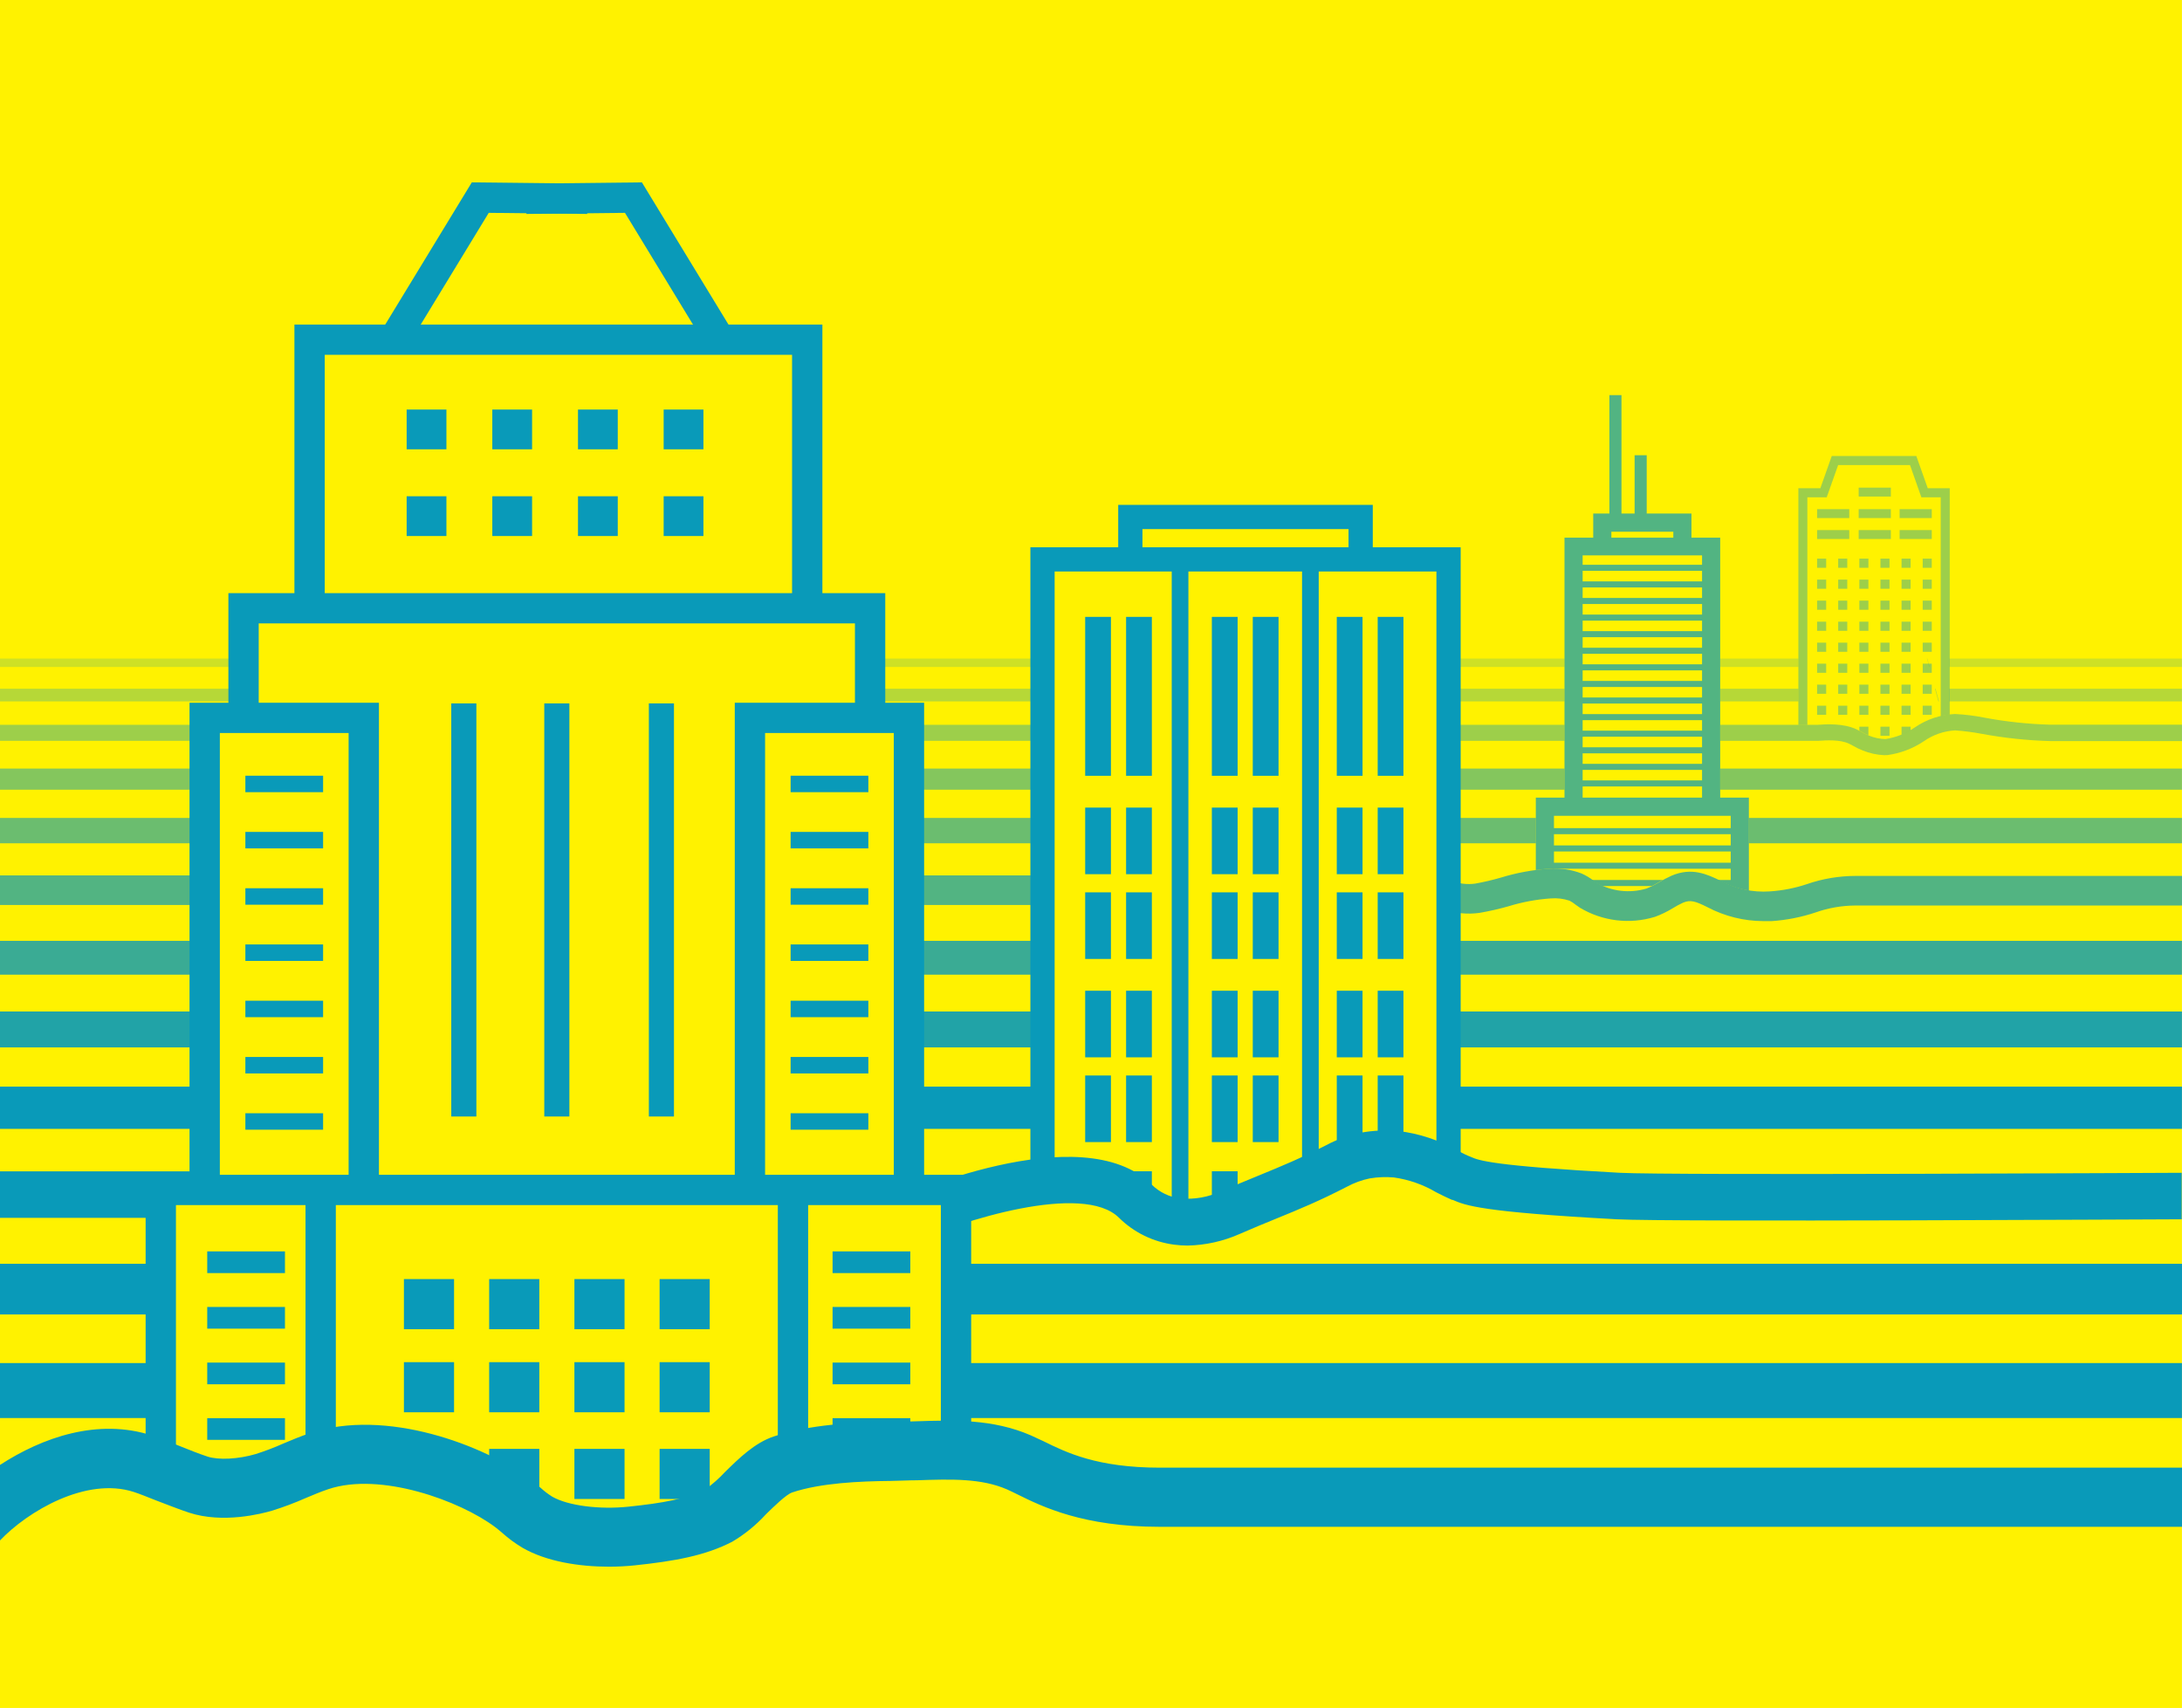
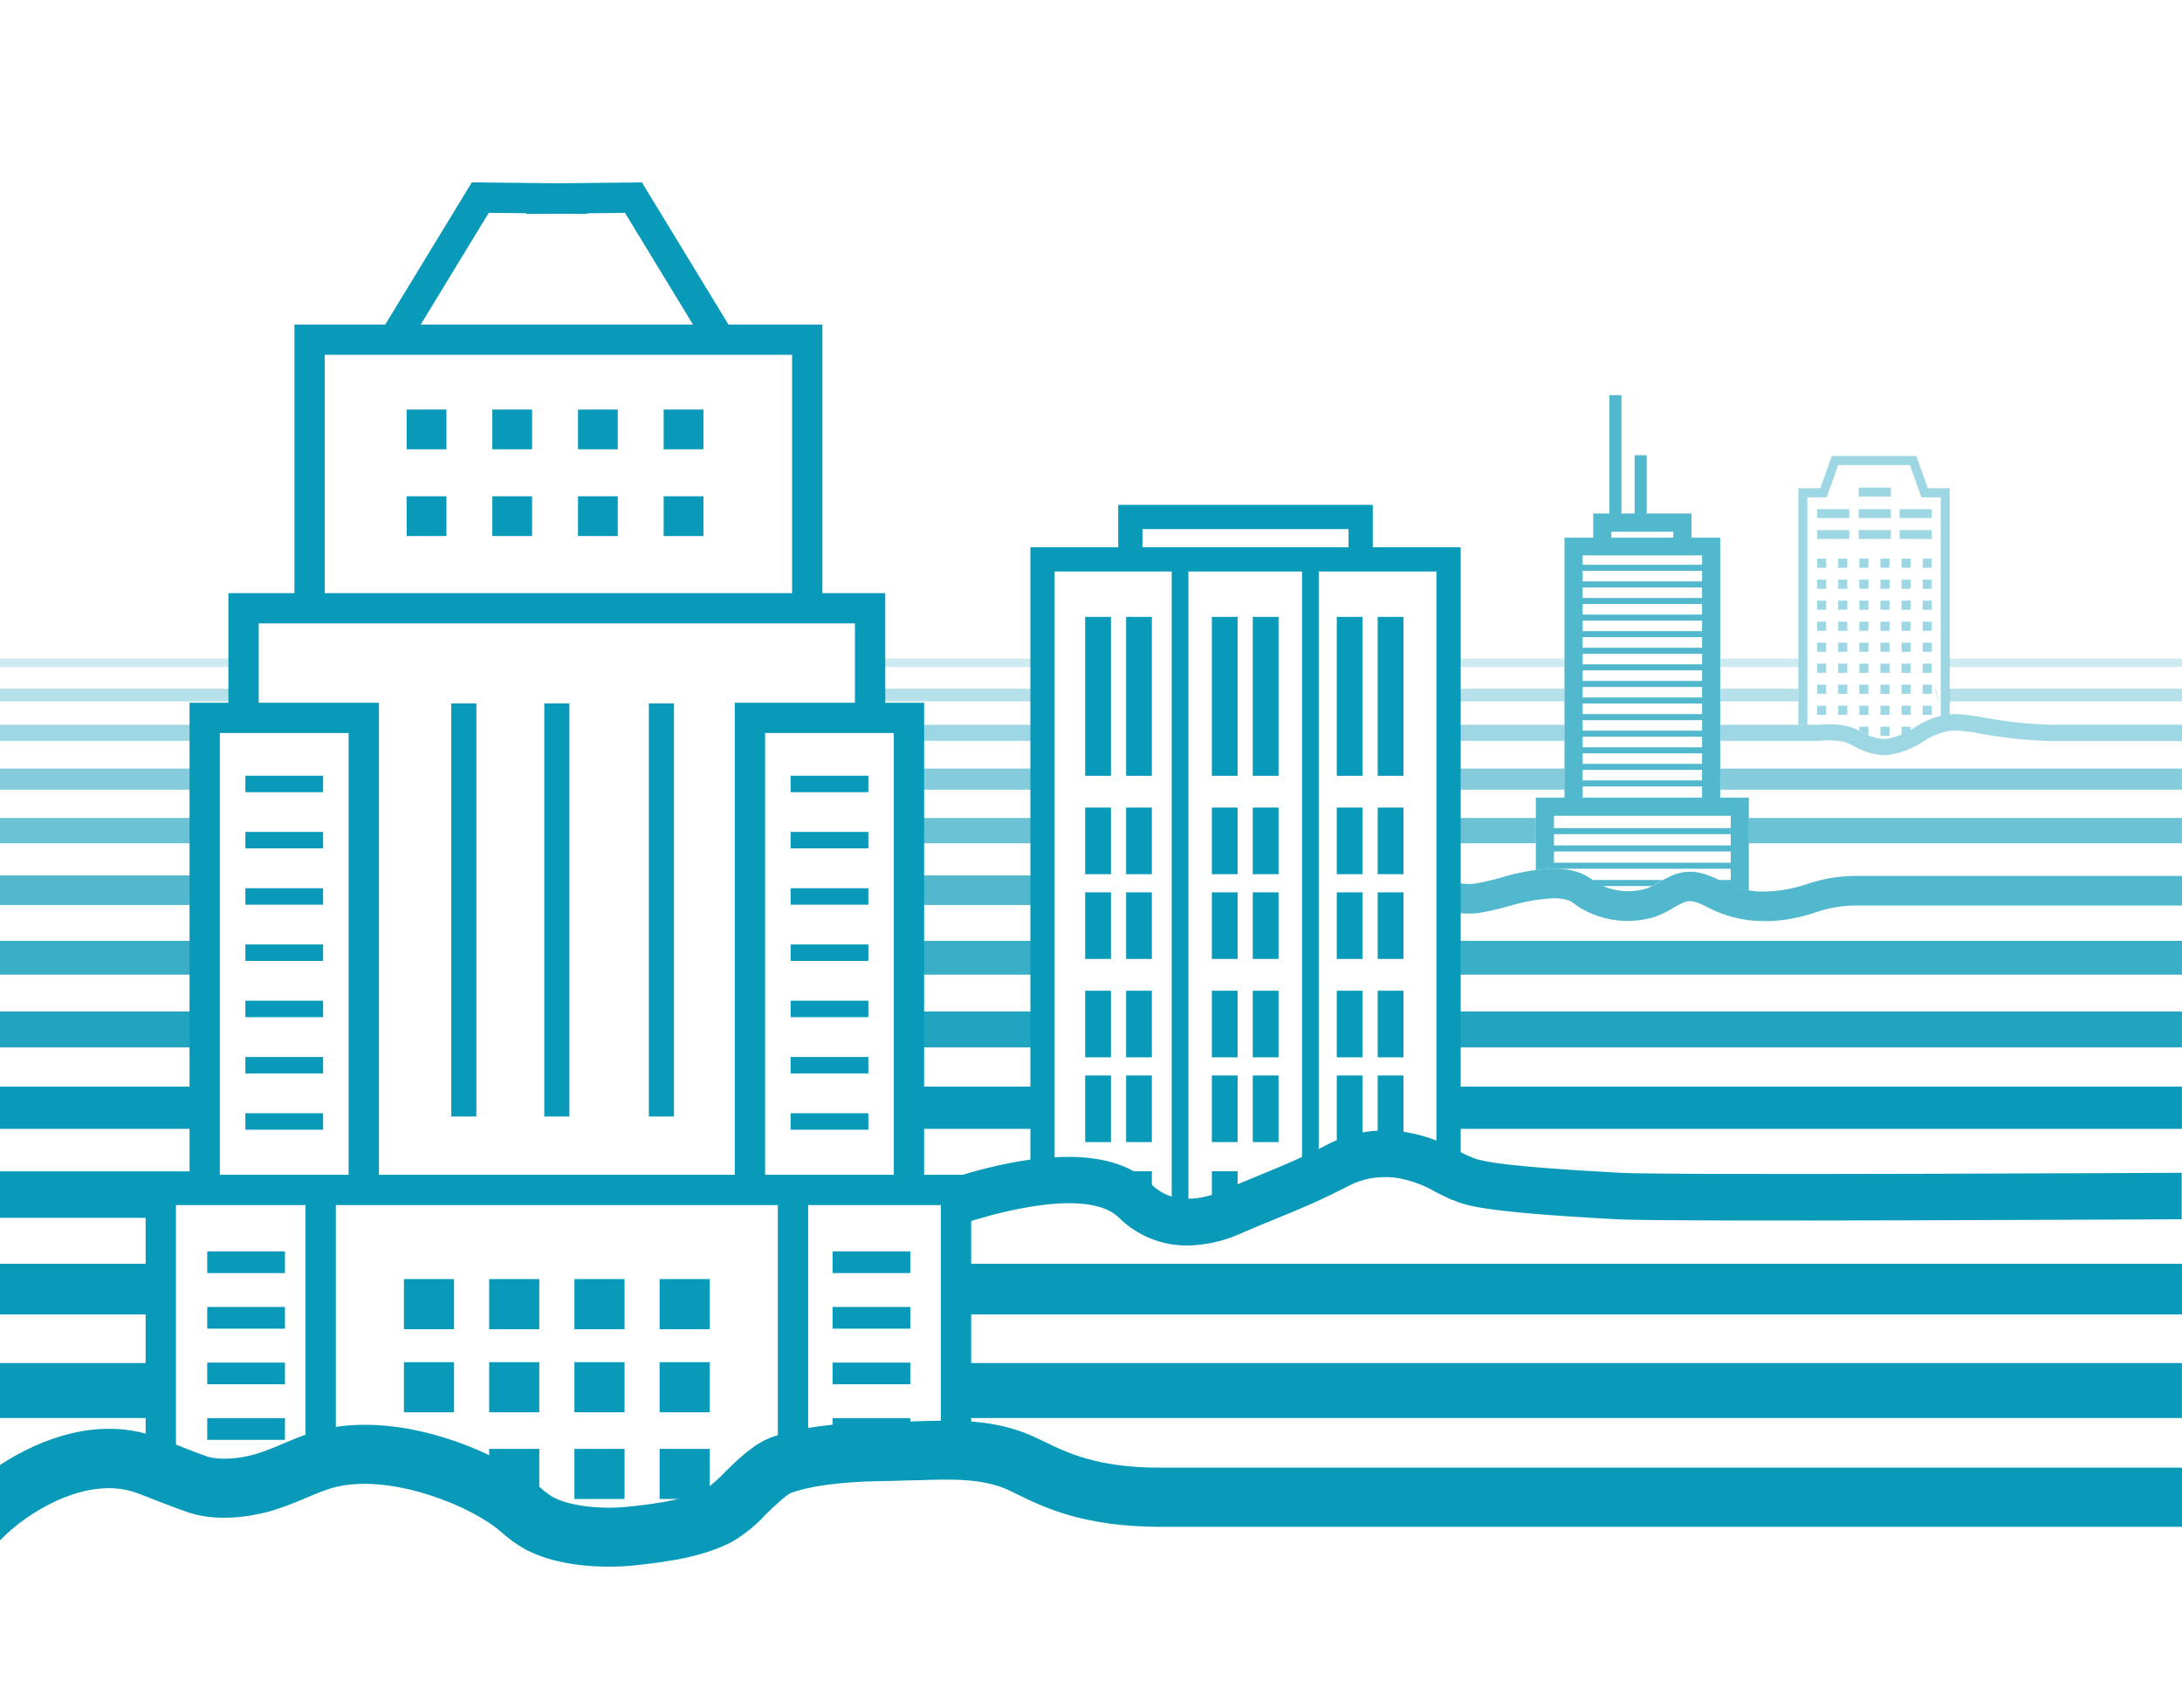
<svg xmlns="http://www.w3.org/2000/svg" width="511" height="400" viewBox="0 0 511 400">
  <g fill-rule="nonzero" fill="none">
-     <path fill="#FFF200" d="M0 0h510.986v400H0V0" />
+     <path fill="#FFF" d="M0 0h510.986v400H0V0" />
    <path fill="#099AB9" opacity=".2" d="M0 154.23h510.986v1.973H0z" />
    <path fill="#099AB9" opacity=".3" d="M0 161.299h510.986v2.967H0z" />
    <path fill="#099AB9" opacity=".5" d="M0 179.993h510.986v4.954H0z" />
    <path fill="#099AB9" opacity=".6" d="M0 191.562h510.986v5.933H0z" />
    <path fill="#099AB9" opacity=".7" d="M0 205.018h241.575v6.927H0z" />
    <path fill="#099AB9" opacity=".8" d="M0 220.348h510.986v7.92H0z" />
    <path fill="#099AB9" opacity=".9" d="M0 236.885h510.986v8.417H0z" />
    <path fill="#099AB9" d="M0 254.486h510.986v9.894H0zM0 274.329h153.598v10.887H0zM0 319.227h510.986v12.874H0z" />
    <g>
-       <path fill="#FFF200" d="M426.277 115.322h-5.123V174l35.368-.07-17.69-66.273h-9.712z" />
-       <path fill="#FFF200" d="M451.385 115.237l-2.829-7.58h-9.725l17.691 65.649v-58.07z" />
+       <path fill="#FFF" d="M426.277 115.322h-5.123V174l35.368-.07-17.69-66.273h-9.712z" />
+       <path fill="#FFF" d="M451.385 115.237l-2.829-7.58h-9.725l17.691 65.649v-58.07z" />
      <g opacity=".4" fill="#099AB9">
        <path d="M423.265 173.306h-2.11v-58.962h5.15l2.674-7.55h19.802l2.675 7.55h5.15v54.882h-2.11v-52.757h-4.532l-2.66-7.55H430.47l-2.674 7.55h-4.532z" />
        <path d="M425.545 119.246h7.53v2.083h-7.53zM435.284 119.246h7.53v2.083h-7.53zM435.284 114.203h7.53v2.083h-7.53zM444.869 119.246h7.53v2.083h-7.53zM425.545 124.148h7.53v2.083h-7.53zM425.545 130.834h2.125v2.139h-2.125zM430.485 130.834h2.125v2.139h-2.125zM435.439 130.834h2.125v2.139h-2.125zM440.379 130.834h2.125v2.139h-2.125zM445.319 130.834h2.125v2.139h-2.125zM450.273 130.834h2.125v2.139h-2.125zM425.545 135.75h2.125v2.139h-2.125zM430.485 135.75h2.125v2.139h-2.125zM435.439 135.75h2.125v2.139h-2.125zM440.379 135.75h2.125v2.139h-2.125zM445.319 135.75h2.125v2.139h-2.125zM450.273 135.75h2.125v2.139h-2.125zM425.545 140.666h2.125v2.139h-2.125zM430.485 140.666h2.125v2.139h-2.125zM435.439 140.666h2.125v2.139h-2.125zM440.379 140.666h2.125v2.139h-2.125zM445.319 140.666h2.125v2.139h-2.125zM450.273 140.666h2.125v2.139h-2.125zM425.545 145.596h2.125v2.139h-2.125zM430.485 145.596h2.125v2.139h-2.125zM435.439 145.596h2.125v2.139h-2.125zM440.379 145.596h2.125v2.139h-2.125zM445.319 145.596h2.125v2.139h-2.125zM450.273 145.596h2.125v2.139h-2.125zM425.545 150.512h2.125v2.139h-2.125zM430.485 150.512h2.125v2.139h-2.125zM435.439 150.512h2.125v2.139h-2.125zM440.379 150.512h2.125v2.139h-2.125zM445.319 150.512h2.125v2.139h-2.125zM450.273 150.512h2.125v2.139h-2.125zM425.545 155.428h2.125v2.139h-2.125zM430.485 155.428h2.125v2.139h-2.125zM435.439 155.428h2.125v2.139h-2.125zM440.379 155.428h2.125v2.139h-2.125zM445.319 155.428h2.125v2.139h-2.125zM450.273 155.428h2.125v2.139h-2.125zM425.545 160.343h2.125v2.139h-2.125zM430.485 160.343h2.125v2.139h-2.125zM435.439 160.343h2.125v2.139h-2.125zM440.379 160.343h2.125v2.139h-2.125zM445.319 160.343h2.125v2.139h-2.125zM450.273 160.343h2.125v2.139h-2.125zM425.545 165.273h2.125v2.139h-2.125zM430.485 165.273h2.125v2.139h-2.125zM435.439 165.273h2.125v2.139h-2.125zM440.379 165.273h2.125v2.139h-2.125zM445.319 165.273h2.125v2.139h-2.125zM450.273 165.273h2.125v2.139h-2.125zM430.485 170.189h2.125v2.139h-2.125zM435.439 170.189h2.125v2.139h-2.125zM440.379 170.189h2.125v2.139h-2.125zM445.319 170.189h2.125v2.139h-2.125zM435.284 124.148h7.53v2.083h-7.53zM444.869 124.148h7.53v2.083h-7.53z" />
      </g>
    </g>
    <g>
-       <path d="M480.17 173.531a103.812 103.812 0 0 1-16.111-1.705 53.673 53.673 0 0 0-6.16-.797 14.035 14.035 0 0 0-7.396 2.571 20.368 20.368 0 0 1-8.516 3.217 7.18 7.18 0 0 1-.795 0c-1.7-.08-3.371-.448-4.94-1.086a15.665 15.665 0 0 1-2.228-1.072l-.966-.509c-2.115-1.045-5.521-.811-7.097-.701h-13.144v-3.699h12.874c1.988-.138 6.132-.413 9.227 1.1.383.193.766.399 1.135.605.532.31 1.087.581 1.661.811 1.23.515 2.55.795 3.89.825a16.53 16.53 0 0 0 6.912-2.75 18.003 18.003 0 0 1 9.354-3.121c2.32.11 4.626.394 6.899.852a99.083 99.083 0 0 0 15.457 1.65" fill="#FFF200" />
+       <path d="M480.17 173.531a103.812 103.812 0 0 1-16.111-1.705 53.673 53.673 0 0 0-6.16-.797 14.035 14.035 0 0 0-7.396 2.571 20.368 20.368 0 0 1-8.516 3.217 7.18 7.18 0 0 1-.795 0c-1.7-.08-3.371-.448-4.94-1.086a15.665 15.665 0 0 1-2.228-1.072l-.966-.509c-2.115-1.045-5.521-.811-7.097-.701h-13.144v-3.699h12.874c1.988-.138 6.132-.413 9.227 1.1.383.193.766.399 1.135.605.532.31 1.087.581 1.661.811 1.23.515 2.55.795 3.89.825a16.53 16.53 0 0 0 6.912-2.75 18.003 18.003 0 0 1 9.354-3.121c2.32.11 4.626.394 6.899.852a99.083 99.083 0 0 0 15.457 1.65" fill="#FFF" />
      <path d="M441.206 176.859c-1.7-.081-3.371-.449-4.94-1.087a15.521 15.521 0 0 1-2.228-1.072l-.966-.509c-2.114-1.045-5.521-.811-7.097-.701H0v-3.74H425.635c1.987-.138 6.132-.413 9.226 1.1.383.193.767.399 1.136.605.531.31 1.087.581 1.66.811 1.23.515 2.55.795 3.89.825a16.53 16.53 0 0 0 6.912-2.75 18.003 18.003 0 0 1 9.354-3.121c2.32.11 4.626.394 6.899.852a99.083 99.083 0 0 0 15.458 1.65H511v3.837h-30.83a103.812 103.812 0 0 1-16.111-1.705 53.673 53.673 0 0 0-6.16-.798 14.035 14.035 0 0 0-7.396 2.571 20.368 20.368 0 0 1-8.516 3.218 7.18 7.18 0 0 1-.781.014z" fill="#099AB9" opacity=".4" />
    </g>
    <g>
-       <path fill="#FFF200" d="M363.922 213.009h-4.25V189.67h49.895v22.94h-4.25z" />
-       <path fill="#FFF200" d="M366.387 191.886v-64.843h36.465v63.636z" />
+       <path fill="#FFF" d="M363.922 213.009h-4.25V189.67h49.895v22.94h-4.25z" />
+       <path fill="#FFF" d="M366.387 191.886v-64.843h36.465v63.636z" />
      <g opacity=".7" fill="#099AB9">
        <path d="M363.922 210.14h-4.25V186.8h49.895v22.926h-4.25v-18.664h-41.395z" />
        <path d="M370.637 189.017h-4.25V125.92h36.465v61.918h-4.25v-57.77h-27.965z" />
        <path d="M377.366 127.767h-4.25v-7.5h23.007v7.4h-4.25v-3.139h-14.507zM368.852 132.27h31.705v1.42h-31.705zM368.852 136.162h31.705v1.42h-31.705zM368.852 140.04h31.705v1.42h-31.705zM368.852 143.932h31.705v1.42h-31.705zM368.852 147.81h31.705v1.42h-31.705zM368.852 151.702h31.705v1.42h-31.705zM368.852 155.58h31.705V157h-31.705zM368.852 159.472h31.705v1.42h-31.705zM368.852 163.349h31.705v1.42h-31.705zM368.852 167.241h31.705v1.42h-31.705zM368.852 171.119h31.705v1.42h-31.705zM368.342 175.011h31.705v1.42h-31.705zM368.342 178.889h31.705v1.42h-31.705zM368.342 182.767h31.705v1.42h-31.705zM362.959 193.946h43.676v1.42h-43.676zM362.959 197.994h43.676v1.42h-43.676zM362.959 202.043h43.676v1.42h-43.676zM362.959 206.091h43.676v1.42h-43.676z" />
        <path d="M376.899 92.54h2.833v30.44h-2.833zM382.806 106.616h2.833v16.349h-2.833z" />
      </g>
-       <path d="M412.924 215.722a28.273 28.273 0 0 1-13.047-3.253c-2.834-1.42-3.995-1.79-5.752-1.051-.798.37-1.574.788-2.323 1.25a22.924 22.924 0 0 1-4.25 2.06 21.766 21.766 0 0 1-17.539-2.131 27.204 27.204 0 0 1-1.034-.739 8.172 8.172 0 0 0-1.416-.938 11.135 11.135 0 0 0-4.42-.525 43.91 43.91 0 0 0-9.846 1.832 65.33 65.33 0 0 1-6.786 1.549c-2.83.4-5.713.122-8.415-.81a19.686 19.686 0 0 0-5.964-.994h-23.829v-6.904h23.843c2.664.019 5.31.44 7.848 1.25 1.744.656 3.622.87 5.468.625a59.48 59.48 0 0 0 6.064-1.42 49.168 49.168 0 0 1 11.404-2.074 17.453 17.453 0 0 1 7.423 1.108 14.16 14.16 0 0 1 2.763 1.69l.765.54a14.981 14.981 0 0 0 11.531 1.335 17.391 17.391 0 0 0 2.905-1.42 27.712 27.712 0 0 1 3.102-1.634c4.69-1.988 8.231-.327 11.333 1.15a21.203 21.203 0 0 0 11.66 2.543 34.189 34.189 0 0 0 8.755-1.704 34.964 34.964 0 0 1 11.333-1.918h67.887v6.932H434.5c-3.17.016-6.317.564-9.308 1.62a41.058 41.058 0 0 1-10.256 2.03c-.718.01-1.389.01-2.012 0z" fill="#FFF200" />
+       <path d="M412.924 215.722a28.273 28.273 0 0 1-13.047-3.253c-2.834-1.42-3.995-1.79-5.752-1.051-.798.37-1.574.788-2.323 1.25a22.924 22.924 0 0 1-4.25 2.06 21.766 21.766 0 0 1-17.539-2.131 27.204 27.204 0 0 1-1.034-.739 8.172 8.172 0 0 0-1.416-.938 11.135 11.135 0 0 0-4.42-.525 43.91 43.91 0 0 0-9.846 1.832 65.33 65.33 0 0 1-6.786 1.549c-2.83.4-5.713.122-8.415-.81a19.686 19.686 0 0 0-5.964-.994h-23.829v-6.904h23.843c2.664.019 5.31.44 7.848 1.25 1.744.656 3.622.87 5.468.625a59.48 59.48 0 0 0 6.064-1.42 49.168 49.168 0 0 1 11.404-2.074 17.453 17.453 0 0 1 7.423 1.108 14.16 14.16 0 0 1 2.763 1.69l.765.54a14.981 14.981 0 0 0 11.531 1.335 17.391 17.391 0 0 0 2.905-1.42 27.712 27.712 0 0 1 3.102-1.634c4.69-1.988 8.231-.327 11.333 1.15a21.203 21.203 0 0 0 11.66 2.543 34.189 34.189 0 0 0 8.755-1.704 34.964 34.964 0 0 1 11.333-1.918h67.887v6.932H434.5c-3.17.016-6.317.564-9.308 1.62a41.058 41.058 0 0 1-10.256 2.03c-.718.01-1.389.01-2.012 0z" fill="#FFF" />
      <path d="M412.924 215.722a28.273 28.273 0 0 1-13.047-3.253c-2.834-1.42-3.995-1.79-5.752-1.051a22.42 22.42 0 0 0-2.323 1.25 22.853 22.853 0 0 1-4.25 2.06 21.766 21.766 0 0 1-17.539-2.131c-.354-.242-.694-.483-1.034-.725a8.101 8.101 0 0 0-1.416-.937 11.121 11.121 0 0 0-4.42-.526c-3.341.233-6.645.848-9.846 1.832a65.4 65.4 0 0 1-6.786 1.549c-2.83.4-5.713.122-8.415-.81a19.686 19.686 0 0 0-5.964-.994h-23.829v-6.918h23.843c2.664.019 5.31.44 7.848 1.25 1.744.656 3.622.87 5.468.625a59.366 59.366 0 0 0 6.064-1.42 49.196 49.196 0 0 1 11.418-2.074 17.453 17.453 0 0 1 7.423 1.108 14.23 14.23 0 0 1 2.834 1.69l.75.54a14.995 14.995 0 0 0 11.546 1.335 17.306 17.306 0 0 0 2.905-1.42 27.854 27.854 0 0 1 3.102-1.634c4.69-1.988 8.231-.327 11.333 1.15a21.203 21.203 0 0 0 11.66 2.543 34.189 34.189 0 0 0 8.67-1.704 34.978 34.978 0 0 1 11.333-1.918H511v6.932h-76.5a28.42 28.42 0 0 0-9.308 1.62 41.058 41.058 0 0 1-10.256 2.03c-.718.01-1.389.01-2.012 0z" fill="#099AB9" opacity=".7" />
    </g>
    <g>
      <path fill="#099AB9" d="M0 295.976h511v11.868H0z" />
-       <path fill="#FFF200" d="M244.244 131.881h94.748v143.535h-94.748z" />
+       <path fill="#FFF" d="M244.244 131.881h94.748v143.535h-94.748z" />
      <path fill="#099AB9" d="M246.983 272.552h-5.677V128.166h100.766v142.018h-5.678V133.838h-89.41z" />
      <path fill="#099AB9" d="M321.49 132.42h-5.678v-8.507h-48.26v8.365h-5.679v-14.037h59.617zM254.137 144.472h6.033v37.22h-6.033zM263.719 144.472h6.033v37.22h-6.033zM254.137 189.137h6.033v15.597h-6.033zM263.719 189.137h6.033v15.597h-6.033zM254.137 208.987h6.033v15.597h-6.033zM263.719 208.987h6.033v15.597h-6.033zM283.804 189.137h6.033v15.597h-6.033zM293.385 189.137h6.033v15.597h-6.033zM283.804 208.987h6.033v15.597h-6.033zM293.385 208.987h6.033v15.597h-6.033zM283.804 144.472h6.033v37.22h-6.033zM293.385 144.472h6.033v37.22h-6.033zM313.058 189.137h6.033v15.597h-6.033zM322.64 189.137h6.033v15.597h-6.033zM313.058 208.987h6.033v15.597h-6.033zM322.64 208.987h6.033v15.597h-6.033zM254.137 232.028h6.033v15.597h-6.033zM263.719 232.028h6.033v15.597h-6.033zM254.137 251.879h6.033v15.597h-6.033zM263.719 251.879h6.033v15.597h-6.033zM283.804 232.028h6.033v15.597h-6.033zM293.385 232.028h6.033v15.597h-6.033zM283.804 251.879h6.033v15.597h-6.033zM293.385 251.879h6.033v15.597h-6.033zM283.804 274.31h6.033v11.528h-6.033zM263.719 274.31h6.033v10.634h-6.033zM313.058 232.028h6.033v15.597h-6.033zM322.64 232.028h6.033v15.597h-6.033zM313.058 251.879h6.033v15.597h-6.033zM322.64 251.879h6.033v15.597h-6.033zM313.058 144.472h6.033v37.22h-6.033zM322.64 144.472h6.033v37.22h-6.033z" />
      <path fill="#099AB9" d="M274.407 129.23h3.903v154.566h-3.903zM304.925 129.23h3.903v146.754h-3.903z" />
      <path d="M278.112 291.708c-1.054 0-2.107-.071-3.151-.212a22.522 22.522 0 0 1-12.917-6.31c-8.418-8.337-37.005.638-48.744 6.026l-4.542-9.925c1.817-.823 44.528-20.12 60.95-3.857a11.545 11.545 0 0 0 6.729 3.247 18.754 18.754 0 0 0 9.652-1.744 615.637 615.637 0 0 1 8.73-3.644c5.35-2.198 9.58-3.928 15.77-7.09a29.83 29.83 0 0 1 8.247-2.949 32.91 32.91 0 0 1 8.516-.383 36.407 36.407 0 0 1 14.024 4.637c1.093.553 2.13 1.077 3.024 1.418l.17.07c1.66.724 4.755 2.057 34.734 3.673 11.81.638 130.433 0 131.625 0v10.89c-4.897 0-120.156.652-132.278 0-31.923-1.73-35.4-3.233-38.467-4.552h-.156c-1.22-.525-2.399-1.12-3.662-1.758a26.818 26.818 0 0 0-9.936-3.488 22.409 22.409 0 0 0-5.678.227 19.36 19.36 0 0 0-5.28 1.928c-6.6 3.403-11.242 5.303-16.622 7.5a337.351 337.351 0 0 0-8.517 3.574 31.668 31.668 0 0 1-12.221 2.722z" fill="#099AB9" />
    </g>
    <g>
-       <path fill="#FFF200" d="M36.335 358.016V278.54h13.957V167.842h7.81v-26.497h14.44V79.368h115.721v62.928h16.329v26.482h10.649V279.25h9.23v75.928" />
+       <path fill="#FFF" d="M36.335 358.016V278.54h13.957V167.842h7.81v-26.497h14.44V79.368h115.721v62.928h16.329v26.482h10.649V279.25h9.23v75.928" />
      <path fill="#099AB9" d="M41.205 345.811h-7.1v-70.677h193.333v67.853h-7.1V282.23H41.205z" />
      <path fill="#099AB9" d="M71.548 278.682h7.099v67.697h-7.099zM182.158 278.682h7.099v67.697h-7.099zM94.593 299.559h11.742v11.737H94.593zM114.557 299.559h11.742v11.737h-11.742zM134.52 299.559h11.742v11.737H134.52zM154.47 299.559h11.742v11.737H154.47zM95.232 95.916h9.314v9.31h-9.314zM115.295 95.916h9.314v9.31h-9.314zM135.358 95.916h9.314v9.31h-9.314zM155.421 95.916h9.314v9.31h-9.314zM95.232 116.225h9.314v9.31h-9.314zM115.295 116.225h9.314v9.31h-9.314zM135.358 116.225h9.314v9.31h-9.314zM155.421 116.225h9.314v9.31h-9.314zM94.593 319.016h11.742v11.737H94.593zM114.557 319.016h11.742v11.737h-11.742zM114.557 339.325h11.742v11.737h-11.742zM134.52 319.016h11.742v11.737H134.52zM154.47 319.016h11.742v11.737H154.47zM134.52 339.325h11.742v11.737H134.52zM154.47 339.325h11.742v11.737H154.47zM48.532 293.073h18.203v5.081H48.532zM48.532 306.087h18.203v5.081H48.532zM48.532 319.116h18.203v5.081H48.532zM48.532 332.13h18.203v5.081H48.532zM194.979 293.073h18.203v5.081h-18.203zM194.979 306.087h18.203v5.081h-18.203zM194.979 319.116h18.203v5.081h-18.203zM194.979 332.13h18.203v5.081h-18.203zM105.682 164.734h5.878v96.748h-5.878zM127.463 164.734h5.878v96.748h-5.878zM151.957 164.734h5.878v96.748h-5.878z" />
      <path fill="#099AB9" d="M207.318 165.017h-7.1V146H60.588v19.017h-7.1v-26.113h153.831z" />
      <path fill="#099AB9" d="M192.594 141.615h-7.1V83.1H76.05v58.515h-7.1v-65.61h123.645zM185.154 181.665h18.203v3.86h-18.203zM185.154 194.835h18.203v3.86h-18.203zM185.154 208.02h18.203v3.86h-18.203zM185.154 221.19h18.203v3.86h-18.203zM185.154 234.36h18.203v3.86h-18.203zM185.154 247.545h18.203v3.86h-18.203zM185.154 260.715h18.203v3.86h-18.203zM57.463 181.665h18.203v3.86H57.463zM57.463 194.835h18.203v3.86H57.463zM57.463 208.02h18.203v3.86H57.463zM57.463 221.19h18.203v3.86H57.463zM57.463 234.36h18.203v3.86H57.463zM57.463 247.545h18.203v3.86H57.463zM57.463 260.715h18.203v3.86H57.463z" />
      <path fill="#099AB9" d="M88.743 278.682h-7.1V171.674H51.486v107.008h-7.1V164.578h44.358zM216.42 278.682h-7.1V171.674h-30.144v107.008h-7.1V164.578h44.344zM95.757 80.56l-6.063-3.69 20.802-34.16 27.105.298-.085 7.096-23.059-.256z" />
      <path fill="#099AB9" d="M165.062 80.56l-18.7-30.712-23.073.256-.085-7.096 27.12-.298 20.801 34.16zM0 343.086c9.902-6.429 22.873-11.013 35.604-6.897 1.697.553 3.861 1.42 6.153 2.342 2.292.922 4.88 1.958 6.832 2.597 2.603.851 7.228.61 11.316-.596a62.663 62.663 0 0 0 6.408-2.441c1.952-.824 3.975-1.675 6.238-2.441 17.795-5.99 41.022 2.838 51.843 10.998a49.713 49.713 0 0 1 2.235 1.817 18.508 18.508 0 0 0 2.688 2.044c3.65 2.114 11.033 3.08 17.964 2.341 7.823-.823 13.551-1.802 17.95-4.073a30.444 30.444 0 0 0 4.541-4.016c3.268-3.208 6.96-6.855 11.444-8.345 8.487-2.838 18.544-3.307 27.258-3.406 1.98 0 3.946-.085 5.884-.142 8.912-.284 18.12-.582 27.018 3.278.933.412 1.952.909 3.07 1.42 5.261 2.597 12.476 6.159 27.187 6.159H511v13.851H271.59c-17.936 0-27.54-4.74-33.284-7.578-.905-.44-1.711-.852-2.46-1.178-6.055-2.626-13.029-2.413-21.092-2.143-2.037 0-4.088.128-6.181.156-7.2.07-16.338.454-23.057 2.696-1.415.483-4.244 3.265-6.125 5.095a34.664 34.664 0 0 1-7.907 6.444c-6.323 3.264-13.424 4.541-22.817 5.535-2.02.21-4.05.314-6.082.312-6.846 0-14.584-1.164-20.242-4.442a30.757 30.757 0 0 1-4.725-3.477c-.523-.44-1.032-.88-1.598-1.306-8.275-6.245-26.975-13.028-39.14-8.927-1.782.596-3.48 1.32-5.276 2.072a73.954 73.954 0 0 1-7.809 2.938c-2.574.766-11.585 3.08-19.492.497-2.376-.78-5.064-1.86-7.667-2.839-2.079-.823-4.045-1.618-5.29-2.015C20.157 345.796 6.45 353.986 0 360.77" />
    </g>
  </g>
</svg>
